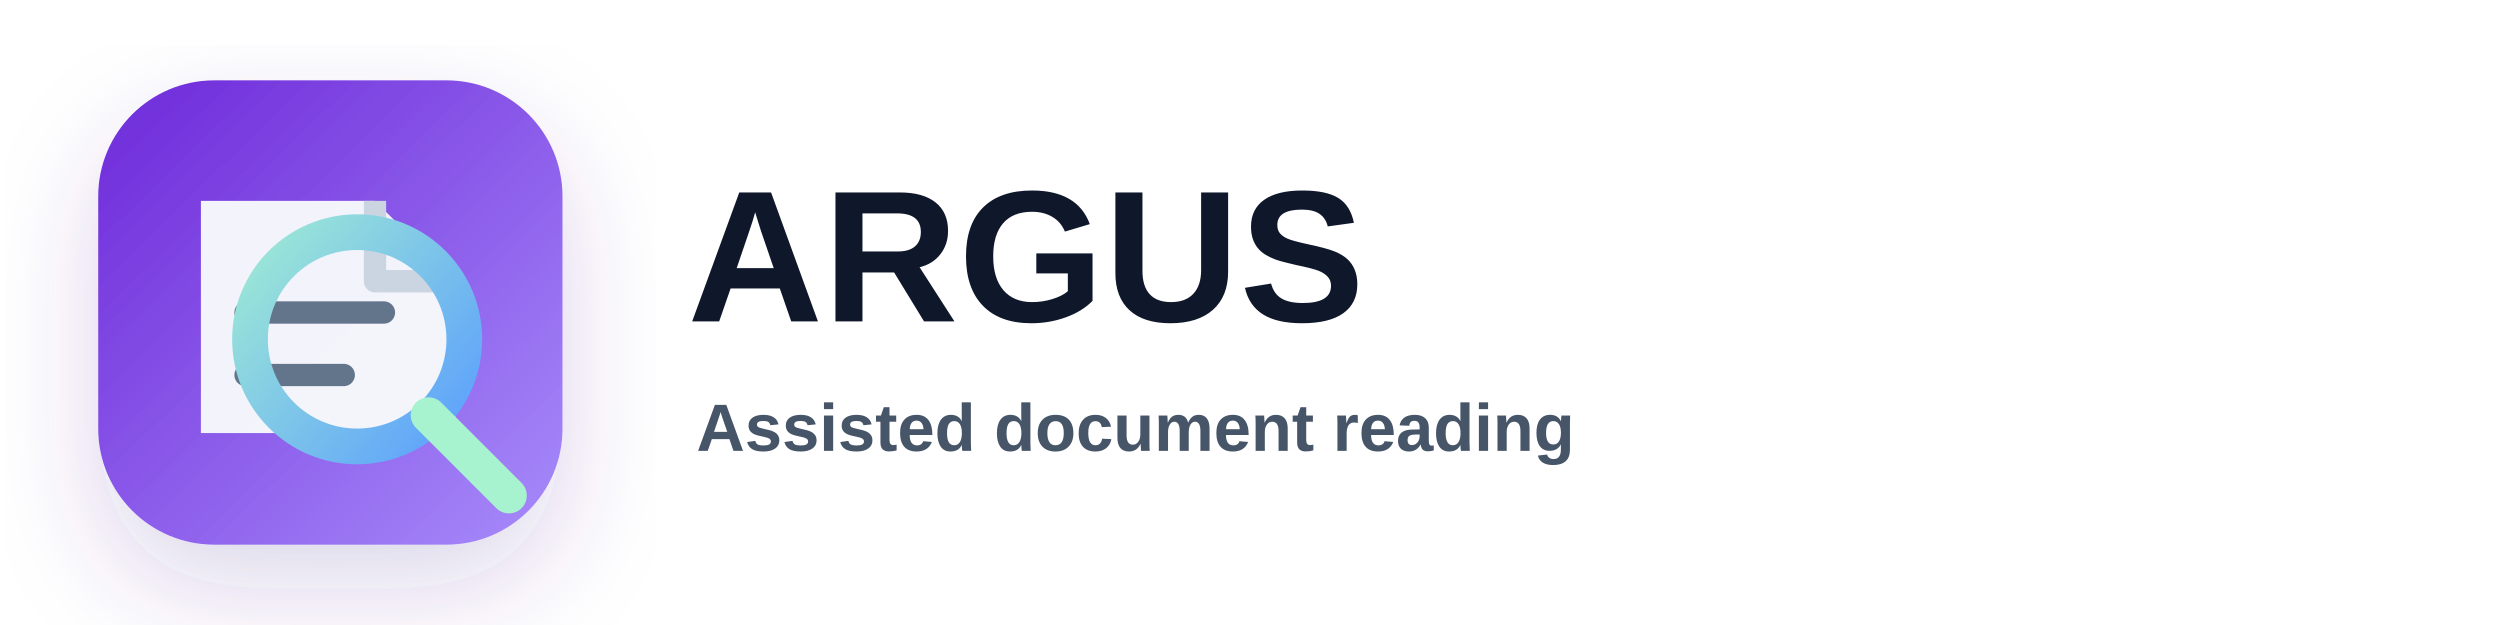
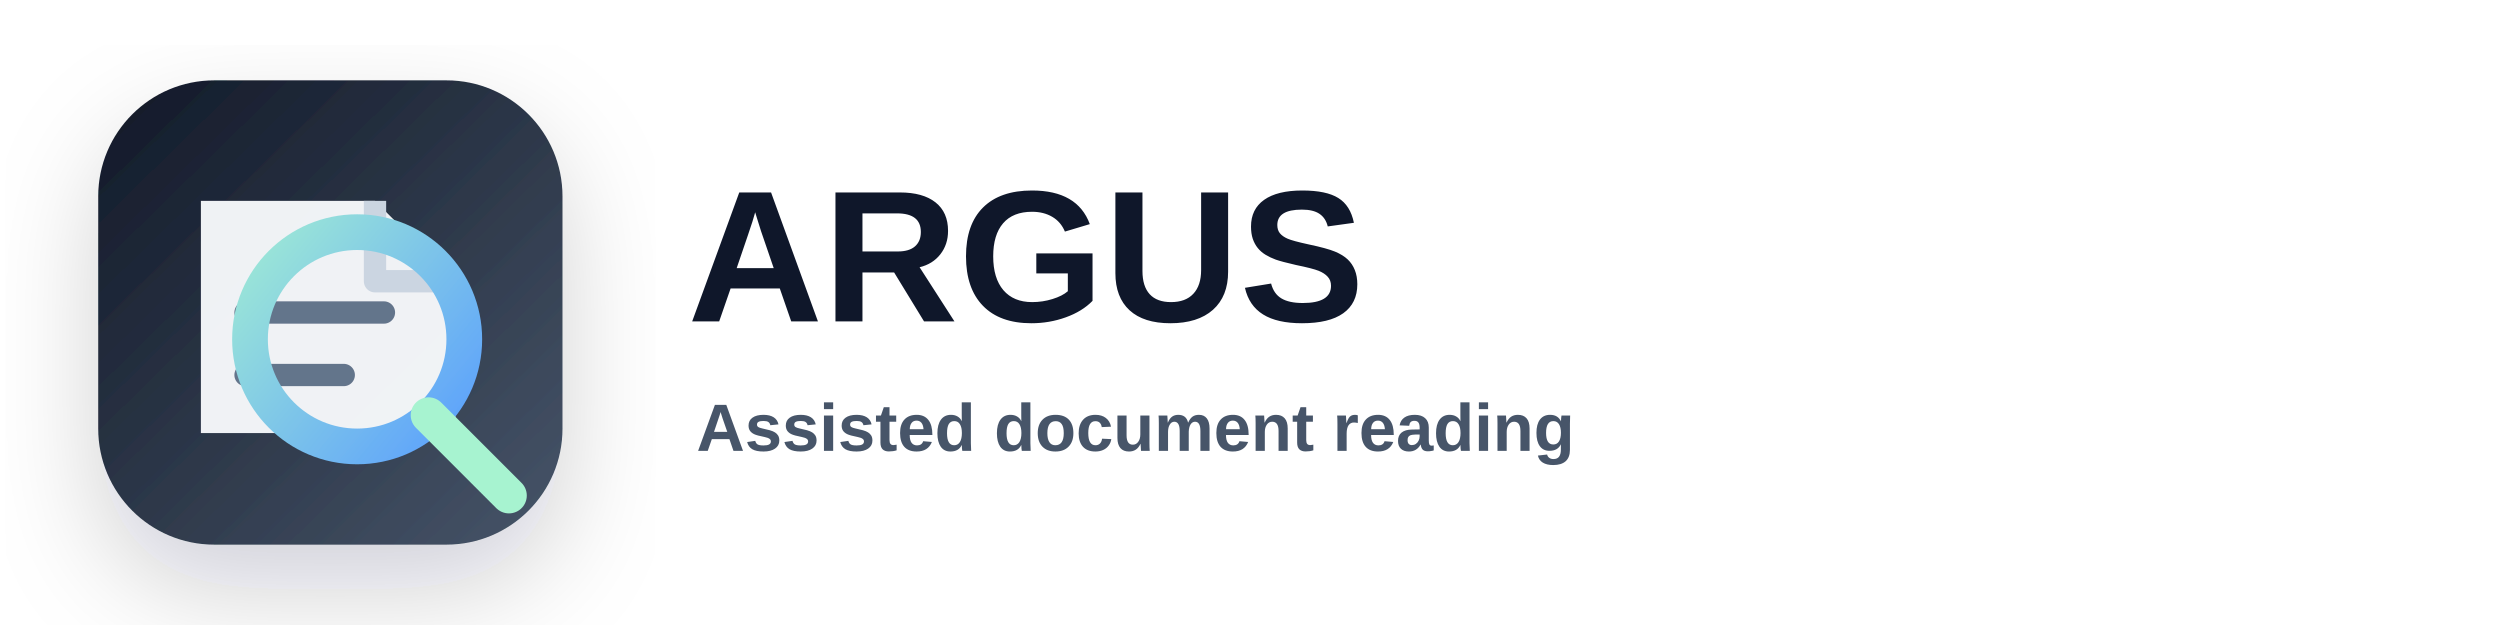
<svg xmlns="http://www.w3.org/2000/svg" width="560" height="140" viewBox="0 0 560 140" role="img" aria-labelledby="title desc">
  <defs>
    <linearGradient id="argus-bg" x1="22" y1="18" x2="124" y2="122" gradientUnits="userSpaceOnUse">
-       <stop offset="0" stop-color="#6d28d9" />
-       <stop offset="1" stop-color="#a78bfa" />
+       <stop offset="0" stop-color="#111827" />
+       <stop offset="1" stop-color="#475569" />
    </linearGradient>
    <linearGradient id="argus-accent" x1="48" y1="48" x2="103" y2="93" gradientUnits="userSpaceOnUse">
      <stop offset="0" stop-color="#a7f3d0" />
      <stop offset="1" stop-color="#60a5fa" />
    </linearGradient>
    <filter id="argus-shadow" x="-20%" y="-20%" width="140%" height="140%">
-       <feDropShadow dx="0" dy="10" stdDeviation="12" flood-color="#4c1d95" flood-opacity=".18" />
+       <feDropShadow dx="0" dy="10" stdDeviation="12" flood-color="#0f172a" flood-opacity=".18" />
    </filter>
  </defs>
  <g filter="url(#argus-shadow)">
    <rect x="22" y="18" width="104" height="104" rx="26" fill="url(#argus-bg)" />
    <path d="M45 45h39l18 18v34H45z" fill="#f8fafc" opacity=".96" />
    <path d="M84 45v18h18" fill="none" stroke="#cbd5e1" stroke-width="5" stroke-linejoin="round" />
    <path d="M55 70h31M55 84h22" stroke="#64748b" stroke-width="5" stroke-linecap="round" />
    <circle cx="80" cy="76" r="24" fill="none" stroke="url(#argus-accent)" stroke-width="8" />
    <path d="M96 93l18 18" stroke="#a7f3d0" stroke-width="8" stroke-linecap="round" />
  </g>
  <text x="154" y="72" font-family="Avenir Next, Arial, sans-serif" font-size="42" font-weight="800" fill="#0f172a">ARGUS</text>
  <text x="156" y="101" font-family="Avenir Next, Arial, sans-serif" font-size="15" font-weight="700" fill="#475569">Assisted document reading</text>
</svg>
